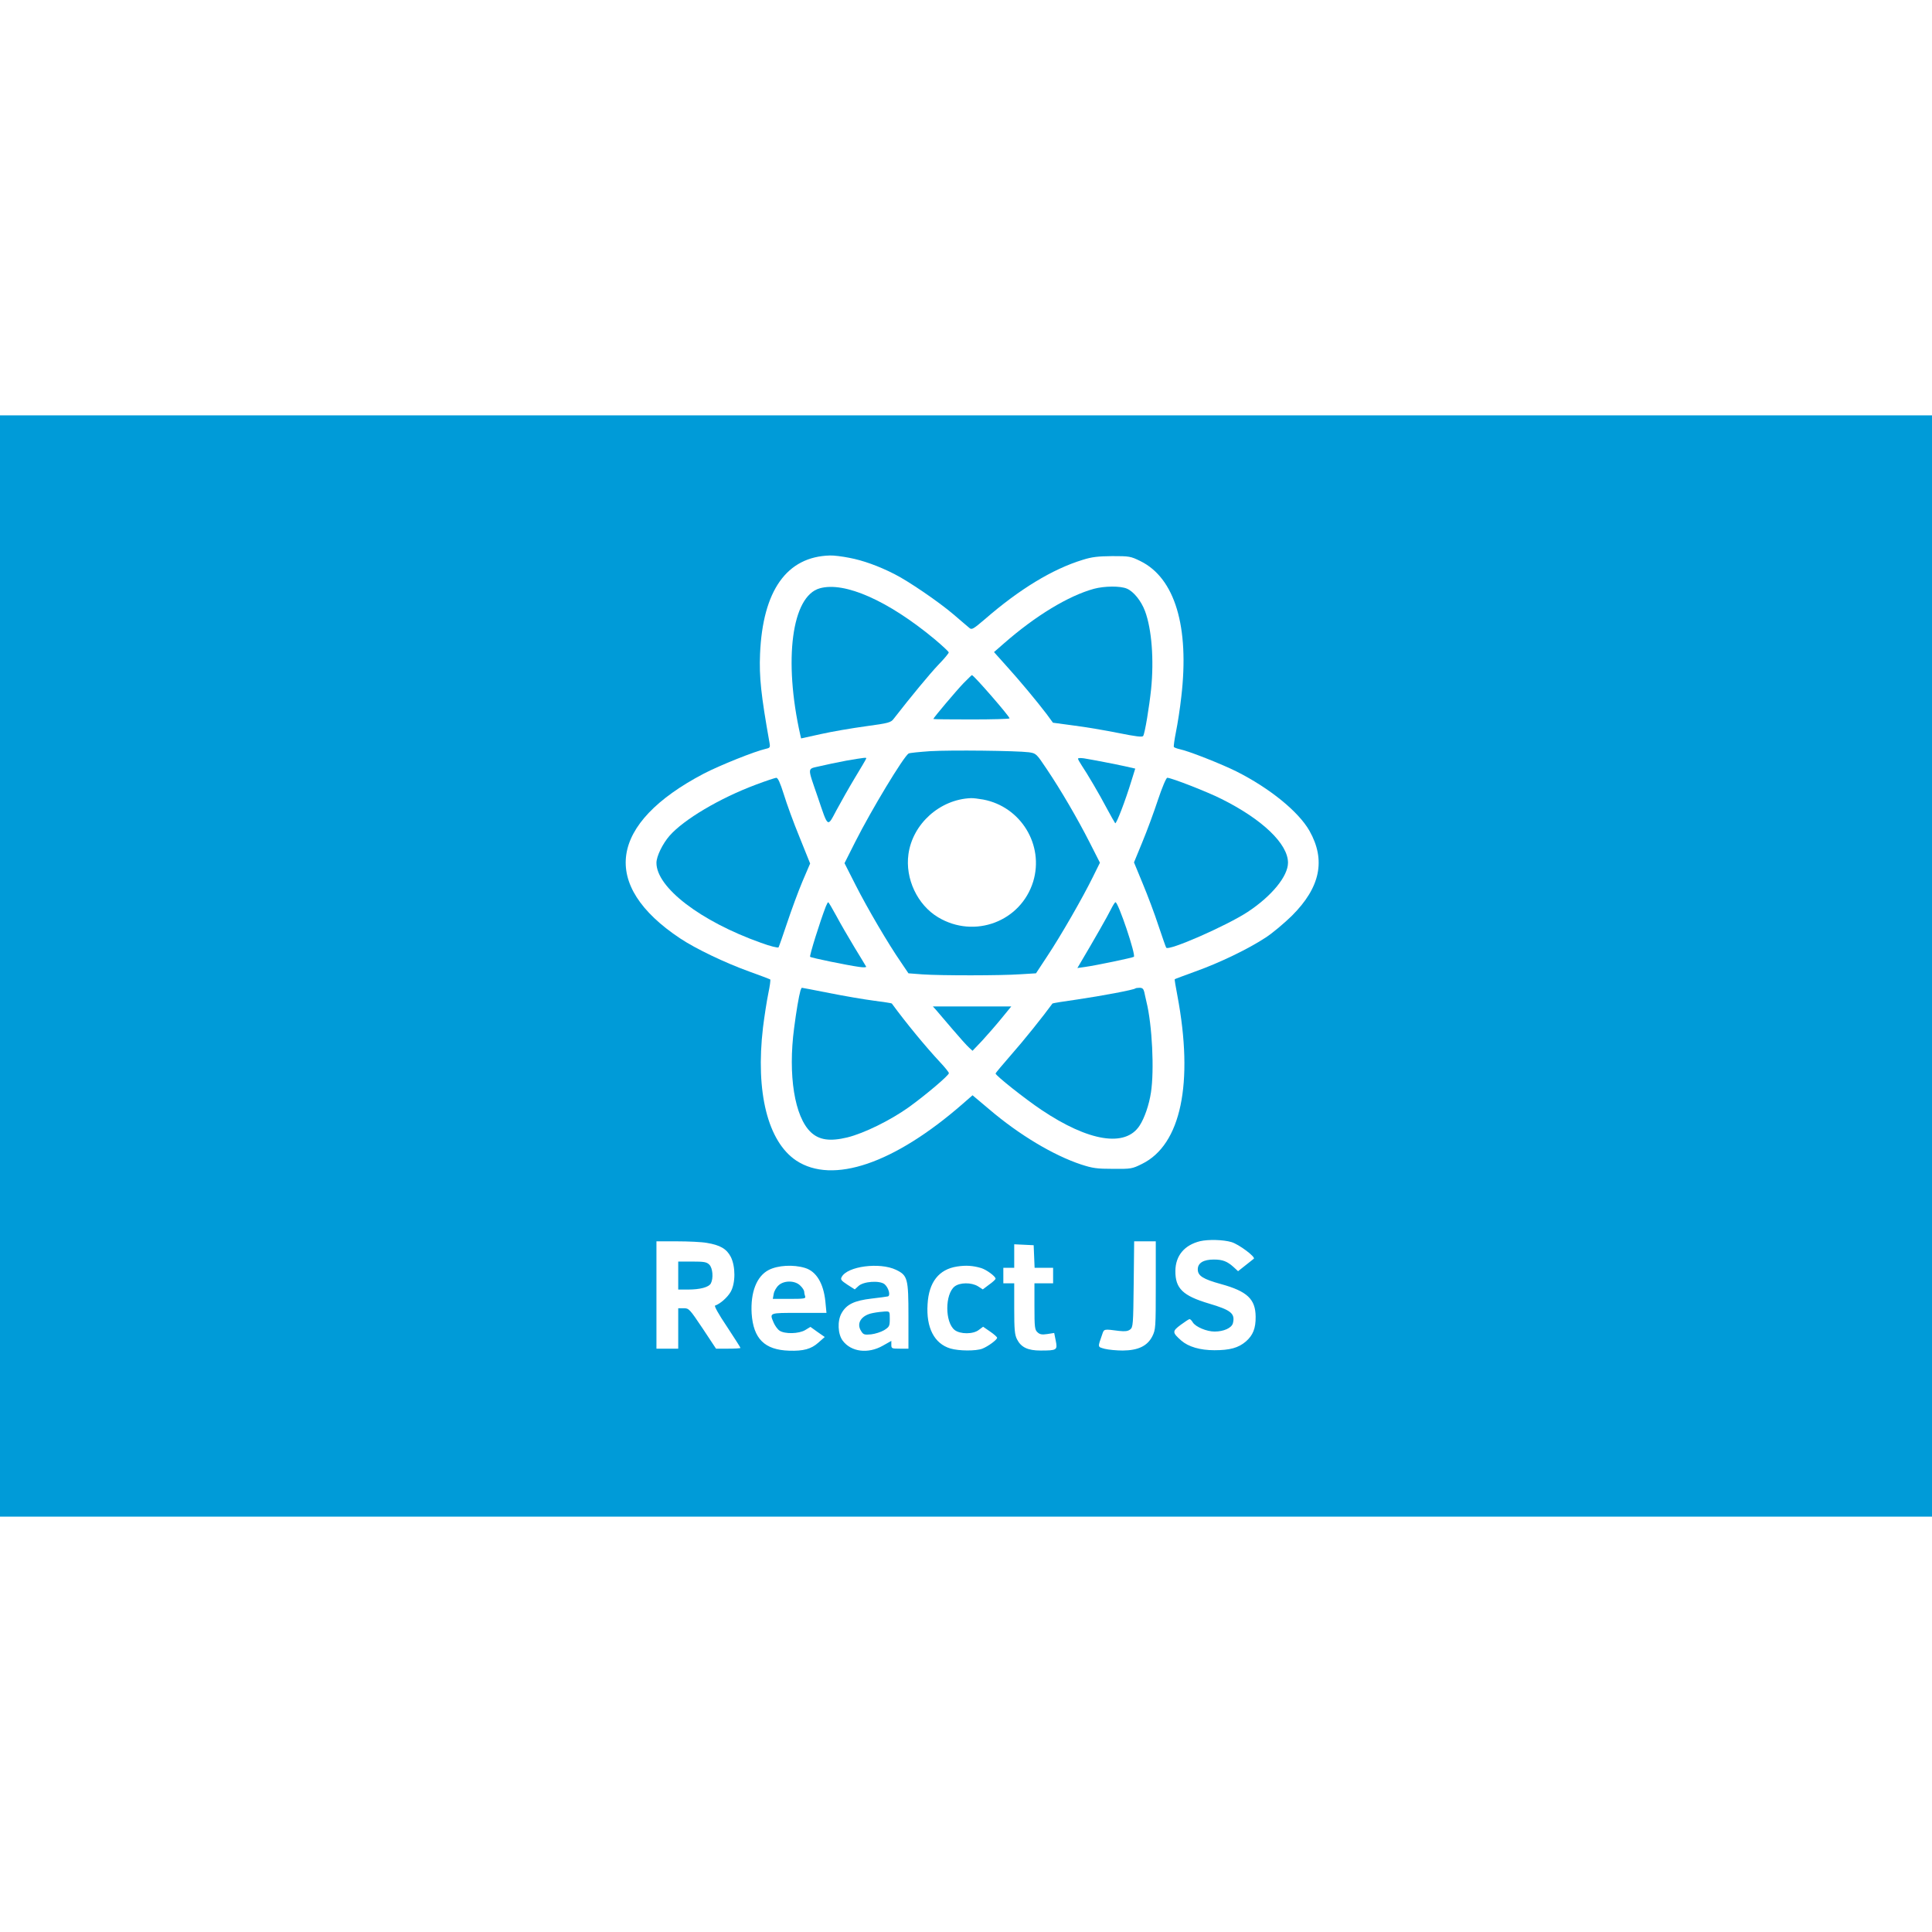
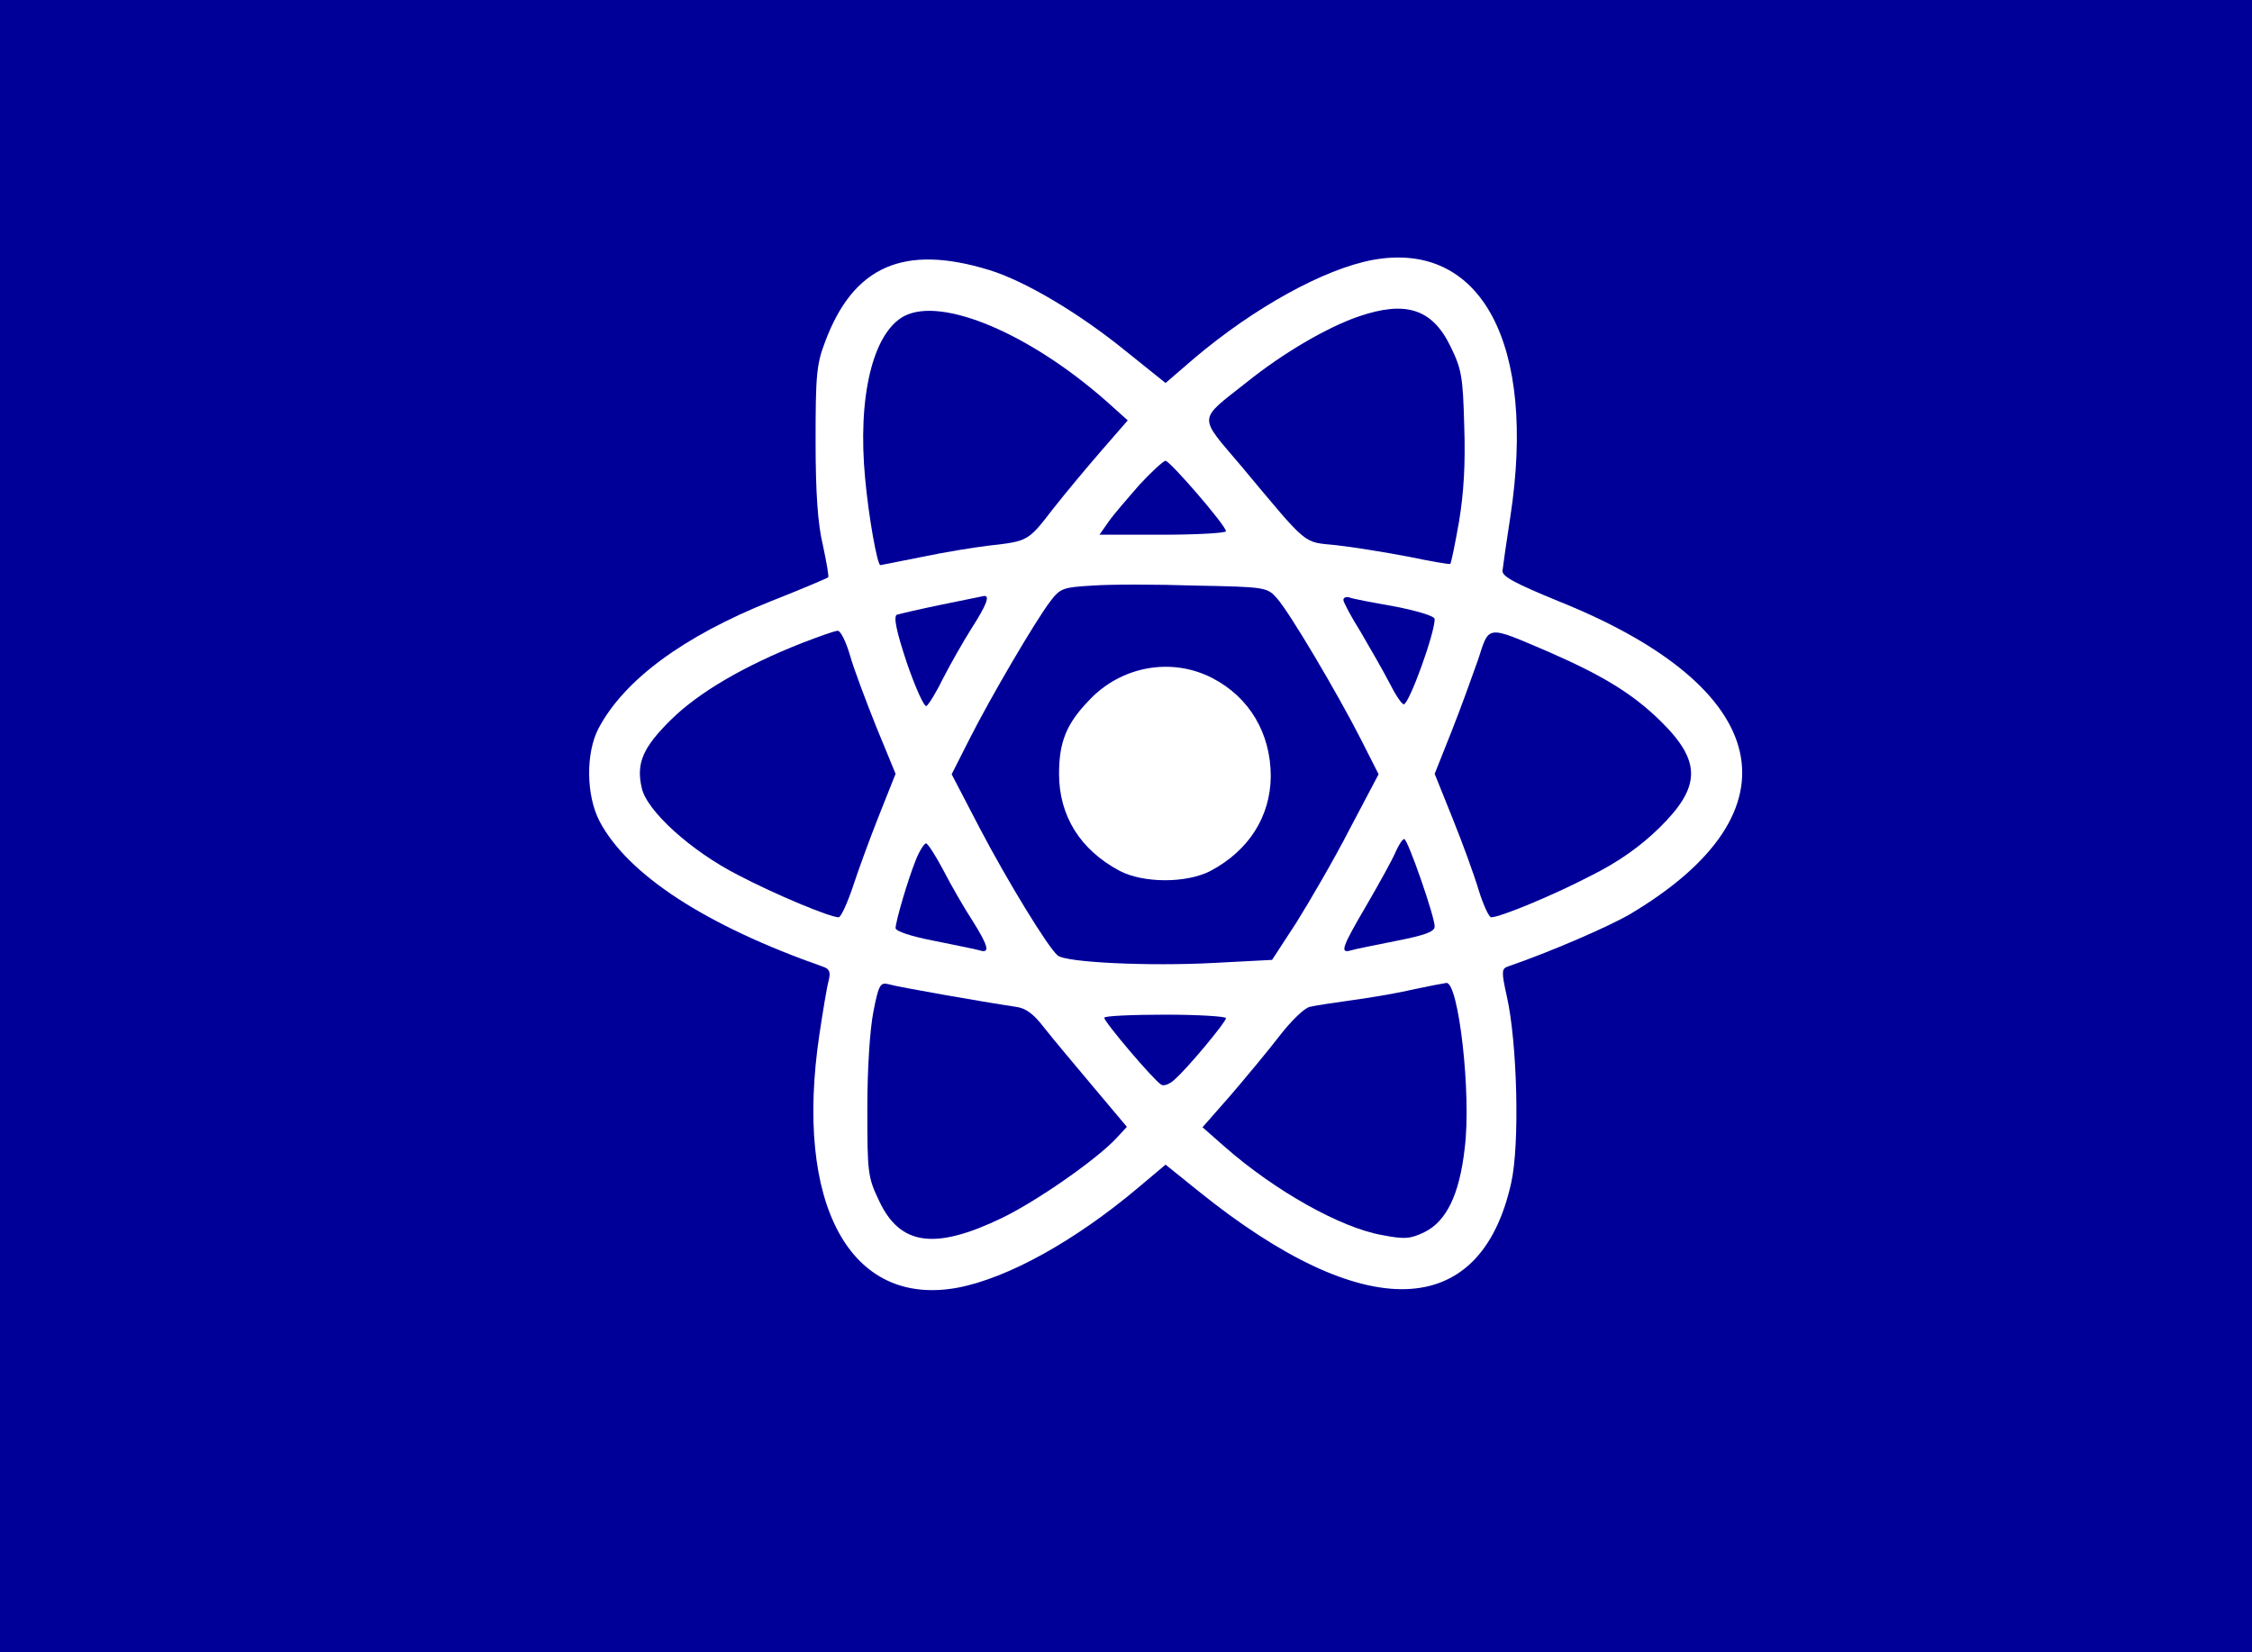
- <svg xmlns="http://www.w3.org/2000/svg" version="1.0" width="400px" height="400px" viewBox="0 0 1242 708" preserveAspectRatio="xMidYMid meet">
-   <g transform="translate(0,708) scale(0.1,-0.1)" fill="#009BD8" stroke="none">
-     <path d="M0 3540 l0 -3540 6210 0 6210 0 0 3540 0 3540 -6210 0 -6210 0 0 -3540z m5460 2624 c86 -16 189 -53 289 -104 90 -45 286 -179 381 -260 47 -40 93 -80 102 -87 15 -13 25 -7 99 56 223 194 436 323 629 382 60 19 99 23 190 24 110 0 118 -1 181 -32 222 -109 316 -422 263 -873 -8 -74 -24 -175 -34 -224 -10 -50 -16 -94 -14 -98 2 -3 19 -10 37 -14 59 -12 271 -96 367 -144 214 -108 398 -258 468 -381 106 -188 70 -363 -112 -545 -50 -49 -127 -114 -171 -142 -111 -73 -296 -162 -450 -217 -71 -26 -131 -48 -133 -50 -2 -1 6 -49 17 -106 106 -562 23 -958 -227 -1081 -64 -32 -71 -33 -187 -32 -104 0 -131 4 -205 28 -178 59 -399 191 -591 355 l-107 90 -63 -55 c-441 -385 -836 -519 -1070 -365 -183 122 -263 439 -214 856 9 72 24 169 34 218 10 48 16 89 12 91 -3 2 -64 25 -136 51 -155 56 -343 146 -442 212 -517 343 -459 740 152 1060 102 53 327 143 394 158 31 7 33 9 28 39 -55 309 -67 424 -61 571 17 409 172 627 450 634 23 1 79 -6 124 -15z m2457 -4399 c47 -14 157 -96 143 -107 -3 -2 -27 -21 -53 -42 l-48 -38 -27 25 c-42 38 -71 50 -129 50 -66 0 -103 -22 -103 -63 0 -42 34 -63 150 -95 167 -46 221 -96 222 -209 1 -75 -17 -120 -63 -160 -48 -41 -103 -56 -202 -56 -92 0 -167 22 -213 62 -59 52 -59 60 -4 101 27 20 53 37 57 37 5 0 14 -9 21 -21 18 -29 89 -59 140 -59 59 0 110 23 118 54 15 62 -12 84 -154 126 -168 50 -217 97 -216 210 1 98 58 166 159 191 52 12 149 10 202 -6z m-3373 -5 c85 -14 127 -38 154 -90 31 -62 31 -169 -1 -225 -20 -35 -67 -77 -100 -88 -7 -2 22 -55 76 -135 48 -73 87 -134 87 -137 0 -3 -35 -5 -78 -5 l-79 0 -86 130 c-84 125 -88 130 -122 130 l-35 0 0 -130 0 -130 -70 0 -70 0 0 345 0 345 133 0 c72 0 158 -4 191 -10z m2886 -273 c0 -273 -1 -284 -22 -327 -32 -63 -91 -91 -190 -92 -40 0 -92 5 -116 11 -47 13 -46 8 -17 91 13 38 9 37 110 24 37 -4 55 -2 70 9 19 15 20 29 23 291 l3 276 69 0 70 0 0 -283z m-782 186 l3 -73 59 0 60 0 0 -50 0 -50 -60 0 -60 0 0 -148 c0 -135 2 -151 20 -167 15 -14 29 -16 63 -11 l44 7 10 -50 c12 -60 8 -63 -98 -63 -82 0 -125 21 -151 72 -15 29 -18 63 -18 198 l0 162 -35 0 -35 0 0 50 0 50 35 0 35 0 0 75 0 76 63 -3 62 -3 3 -72z m-1473 -74 c73 -22 119 -99 131 -216 l7 -73 -177 0 c-194 0 -190 2 -162 -64 8 -18 24 -41 37 -50 34 -23 125 -21 166 4 l33 20 46 -33 46 -32 -42 -37 c-45 -40 -94 -54 -187 -51 -158 5 -230 77 -241 239 -8 136 32 240 110 280 58 30 158 36 233 13z m585 -12 c75 -36 80 -56 80 -299 l0 -208 -55 0 c-52 0 -55 1 -55 25 l0 25 -55 -31 c-95 -54 -204 -40 -258 33 -31 42 -35 126 -7 176 32 57 82 81 193 94 50 6 98 12 105 14 18 5 5 55 -21 78 -31 26 -137 19 -169 -12 l-23 -21 -47 30 c-41 27 -46 34 -37 50 36 69 244 96 349 46z m548 11 c33 -10 92 -53 92 -68 0 -5 -18 -22 -41 -38 l-41 -31 -31 20 c-43 26 -116 25 -150 -1 -63 -50 -63 -230 0 -280 36 -28 120 -28 156 1 l27 20 45 -31 c25 -17 45 -35 45 -40 0 -13 -59 -56 -95 -70 -41 -16 -151 -15 -205 1 -104 31 -157 134 -147 285 8 142 73 224 189 242 57 9 103 6 156 -10z" />
-     <path d="M5270 5968 c-180 -50 -234 -460 -125 -944 l5 -21 127 28 c71 16 200 38 288 50 147 20 162 24 180 48 111 143 232 289 287 347 38 39 68 75 67 80 0 5 -41 43 -92 86 -298 247 -578 371 -737 326z" />
-     <path d="M7033 5965 c-164 -45 -376 -173 -580 -352 l-63 -55 78 -87 c87 -96 196 -227 260 -311 l41 -56 133 -18 c73 -9 202 -31 287 -48 114 -23 155 -28 160 -19 11 16 39 187 51 301 19 190 4 385 -39 501 -25 67 -74 127 -117 145 -42 18 -143 17 -211 -1z" />
-     <path d="M6194 5358 c-47 -49 -194 -223 -194 -230 0 -2 110 -3 245 -3 135 0 245 3 245 7 0 13 -230 278 -242 278 -2 0 -26 -24 -54 -52z" />
-     <path d="M5979 4921 c-70 -5 -132 -11 -138 -15 -33 -21 -239 -362 -343 -568 l-69 -137 71 -140 c76 -150 211 -380 292 -497 l48 -71 92 -7 c117 -8 504 -8 630 1 l98 6 73 111 c87 131 226 373 291 505 l47 95 -66 130 c-79 155 -184 335 -276 472 -67 100 -68 101 -115 108 -78 10 -500 15 -635 7z m342 -311 c242 -46 392 -292 321 -527 -79 -257 -377 -370 -611 -230 -134 80 -213 249 -191 406 27 195 202 352 401 360 15 1 51 -4 80 -9z" />
-     <path d="M5440 4860 c-58 -11 -135 -27 -172 -36 -80 -19 -79 0 -11 -198 68 -201 61 -196 120 -85 28 52 81 146 119 209 38 63 71 118 72 123 5 9 -5 8 -128 -13z" />
-     <path d="M6930 4873 c0 -5 11 -24 24 -44 35 -52 112 -182 163 -279 25 -47 49 -88 52 -92 7 -8 65 143 105 274 l24 77 -66 15 c-69 15 -198 40 -264 51 -21 3 -38 2 -38 -2z" />
-     <path d="M4860 4706 c-233 -87 -464 -224 -556 -329 -45 -52 -84 -132 -84 -174 0 -158 282 -375 672 -514 60 -22 110 -34 113 -29 3 5 28 76 55 157 27 81 71 201 98 265 l50 117 -68 169 c-38 92 -83 216 -101 275 -24 76 -38 107 -49 107 -8 -1 -67 -20 -130 -44z" />
-     <path d="M7444 4608 c-26 -79 -71 -201 -101 -273 l-53 -129 56 -136 c31 -74 77 -196 101 -270 25 -74 47 -138 50 -142 13 -24 387 140 523 229 155 102 260 230 260 317 0 121 -165 279 -428 410 -91 46 -322 136 -348 136 -7 0 -33 -61 -60 -142z" />
-     <path d="M5309 3923 c-38 -98 -107 -319 -101 -324 8 -7 237 -54 316 -65 28 -4 47 -3 44 2 -3 5 -36 61 -75 124 -38 63 -91 154 -117 203 -26 48 -49 87 -52 87 -2 0 -9 -12 -15 -27z" />
-     <path d="M7141 3903 c-20 -41 -106 -192 -192 -337 l-23 -39 50 7 c71 10 301 58 313 65 15 10 -100 351 -118 351 -4 0 -17 -21 -30 -47z" />
-     <path d="M5146 3383 c-11 -39 -27 -134 -41 -242 -40 -303 3 -570 107 -669 54 -51 123 -61 235 -34 109 27 277 110 395 194 111 80 258 205 258 219 0 6 -26 38 -58 72 -92 99 -216 249 -309 376 -1 2 -53 10 -115 18 -62 8 -191 30 -286 49 -95 19 -175 34 -177 34 -2 0 -6 -8 -9 -17z" />
-     <path d="M7299 3396 c-8 -9 -216 -48 -372 -71 -87 -12 -159 -24 -161 -26 -62 -85 -187 -241 -265 -329 -55 -63 -101 -118 -101 -121 0 -13 189 -163 295 -234 304 -204 540 -242 631 -101 31 47 61 133 73 213 22 142 8 434 -29 583 -4 19 -11 47 -14 63 -5 20 -12 27 -30 27 -12 0 -25 -2 -27 -4z" />
-     <path d="M6017 3258 c11 -13 58 -68 105 -123 47 -55 95 -109 108 -120 l22 -20 62 65 c33 36 89 100 124 143 l63 77 -252 0 -252 0 20 -22z" />
-     <path d="M4360 1550 l0 -90 63 0 c78 0 134 15 147 40 17 33 12 98 -10 120 -17 17 -33 20 -110 20 l-90 0 0 -90z" />
-     <path d="M5006 1488 c-15 -13 -29 -38 -32 -55 l-6 -33 107 0 c94 0 106 2 101 16 -3 9 -6 22 -6 30 0 8 -11 26 -25 39 -33 34 -103 35 -139 3z" />
-     <path d="M5611 1309 c-74 -14 -108 -66 -75 -116 14 -23 21 -25 64 -21 26 3 64 15 84 27 33 21 36 26 36 72 0 49 0 49 -32 48 -18 -1 -53 -5 -77 -10z" />
+ <svg xmlns="http://www.w3.org/2000/svg" version="1.0" width="518pt" height="380pt" viewBox="0 0 518 380" preserveAspectRatio="xMidYMid meet">
+   <g transform="translate(0,380) scale(0.1,-0.1)" fill="#000099" stroke="none">
+     <path d="M0 1900 l0 -1900 2590 0 2590 0 0 1900 0 1900 -2590 0 -2590 0 0 -1900z m2275 1279 c82 -25 207 -99 315 -187 l91 -73 65 56 c138 117 299 206 411 227 250 46 378 -193 317 -591 -9 -58 -17 -114 -18 -124 -1 -13 29 -29 129 -70 496 -199 561 -484 164 -720 -52 -30 -184 -87 -280 -120 -15 -5 -16 -11 -3 -69 24 -106 30 -341 10 -429 -71 -319 -338 -326 -718 -20 l-77 62 -63 -53 c-146 -123 -300 -208 -415 -230 -248 -46 -377 192 -318 584 8 53 17 108 21 122 5 20 2 27 -12 32 -271 95 -450 212 -515 335 -31 60 -32 157 -2 214 59 111 194 211 396 292 71 28 130 53 132 55 2 2 -4 35 -12 73 -12 49 -17 121 -17 240 0 151 2 177 22 229 65 174 181 225 377 165z" />
+     <path d="M2080 3073 c-72 -38 -108 -185 -90 -374 8 -88 28 -199 35 -199 1 0 45 9 96 19 52 11 121 22 154 26 89 10 90 10 146 83 29 37 80 98 113 136 l60 69 -49 44 c-177 156 -378 241 -465 196z" />
+     <path d="M3125 3072 c-73 -25 -175 -85 -257 -151 -114 -90 -113 -75 -13 -193 157 -188 141 -174 218 -182 37 -4 111 -16 164 -26 53 -11 98 -19 99 -17 2 2 11 46 20 97 11 66 15 134 12 220 -3 114 -6 131 -32 184 -42 86 -103 105 -211 68z" />
+     <path d="M2621 2685 c-27 -31 -60 -69 -71 -85 l-21 -30 145 0 c80 0 146 4 146 8 0 13 -129 162 -139 162 -5 0 -32 -25 -60 -55z" />
+     <path d="M2513 2453 c-68 -4 -74 -6 -97 -36 -35 -46 -138 -222 -186 -317 l-41 -81 64 -123 c65 -124 158 -276 180 -294 19 -16 211 -25 359 -17 l134 7 56 86 c30 48 86 144 122 214 l67 127 -41 81 c-53 104 -164 292 -193 324 -22 25 -26 26 -187 29 -91 3 -198 3 -237 0z m276 -213 c85 -44 134 -127 134 -226 -1 -92 -50 -170 -138 -217 -55 -29 -155 -29 -210 0 -90 48 -139 126 -139 223 0 73 17 115 68 168 74 80 191 101 285 52z" />
+     <path d="M2165 2409 c-49 -10 -95 -21 -102 -23 -8 -4 -2 -36 23 -111 20 -58 40 -102 45 -99 5 3 23 32 39 65 17 33 46 84 65 114 34 53 43 76 28 74 -5 -1 -48 -10 -98 -20z" />
+     <path d="M3090 2420 c0 -5 18 -39 40 -74 21 -36 51 -88 65 -115 14 -28 29 -51 34 -51 12 0 71 162 71 196 0 7 -41 19 -92 29 -51 9 -99 18 -105 21 -7 2 -13 -1 -13 -6z" />
+     <path d="M1845 2321 c-132 -52 -237 -113 -301 -176 -65 -64 -81 -100 -68 -157 11 -53 114 -146 222 -201 86 -45 211 -97 231 -97 5 0 19 30 32 68 12 37 39 111 60 164 l39 98 -44 107 c-24 60 -52 134 -61 166 -9 31 -22 57 -28 56 -7 0 -43 -13 -82 -28z" />
+     <path d="M3400 2283 c-13 -37 -40 -112 -61 -165 l-39 -98 41 -102 c23 -57 50 -131 60 -165 11 -35 24 -63 29 -63 21 0 146 52 232 97 62 31 112 67 154 108 97 95 98 153 5 245 -65 64 -134 106 -260 161 -143 61 -135 62 -161 -18z" />
+     <path d="M3210 1840 c-7 -17 -37 -71 -66 -121 -58 -99 -63 -113 -36 -105 9 3 56 12 105 22 66 13 87 21 87 33 0 23 -62 201 -70 201 -4 0 -13 -14 -20 -30z" />
+     <path d="M2107 1823 c-19 -47 -47 -143 -47 -158 0 -7 36 -19 88 -29 48 -10 95 -19 105 -22 25 -8 21 9 -16 68 -19 29 -49 81 -67 116 -18 34 -36 62 -40 62 -4 0 -15 -17 -23 -37z" />
+     <path d="M2009 1473 c-8 -40 -14 -131 -14 -223 0 -147 1 -158 27 -212 48 -103 128 -114 282 -40 81 39 220 136 265 185 l23 25 -79 94 c-43 51 -94 112 -112 135 -23 30 -41 44 -64 47 -80 12 -274 46 -293 52 -19 5 -23 -1 -35 -63z" />
+     <path d="M3255 1525 c-33 -8 -96 -19 -140 -25 -44 -6 -90 -13 -102 -16 -12 -2 -43 -32 -70 -67 -26 -34 -77 -95 -112 -136 l-65 -74 50 -44 c116 -102 267 -187 363 -204 52 -10 65 -9 98 7 50 25 80 86 92 192 16 124 -14 383 -42 381 -7 -1 -39 -7 -72 -14z" />
+     <path d="M2540 1459 c0 -10 114 -144 131 -154 5 -4 20 1 31 12 29 25 118 132 118 141 0 4 -63 8 -140 8 -77 0 -140 -3 -140 -7z" />
  </g>
</svg>
